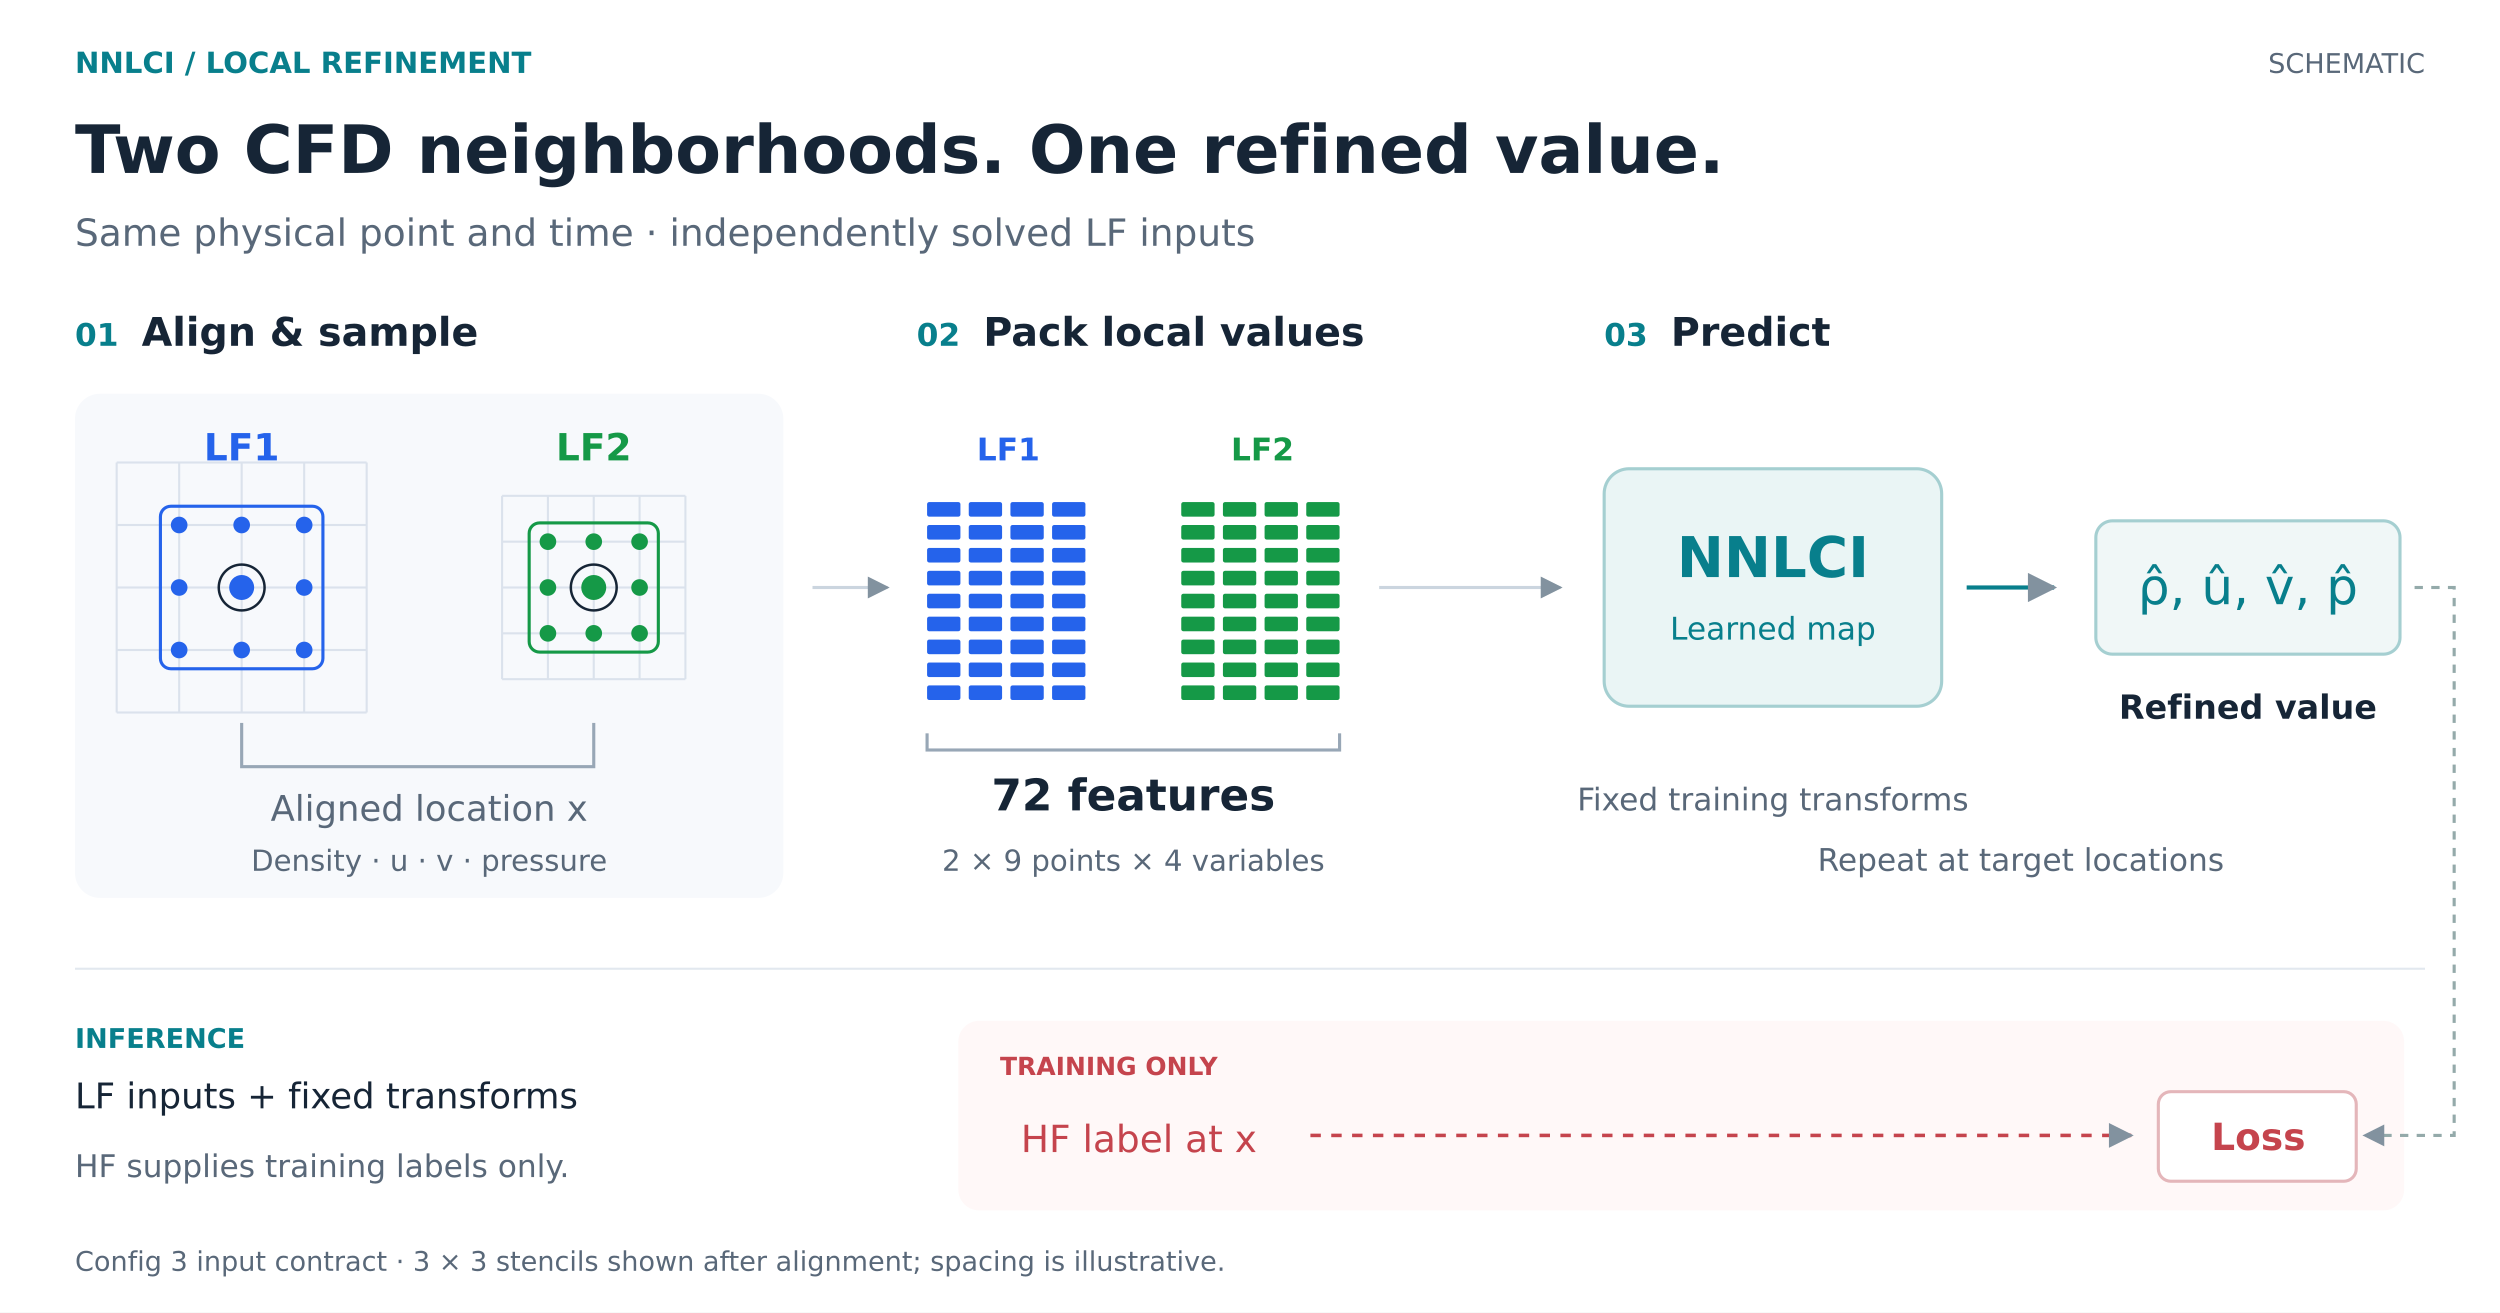
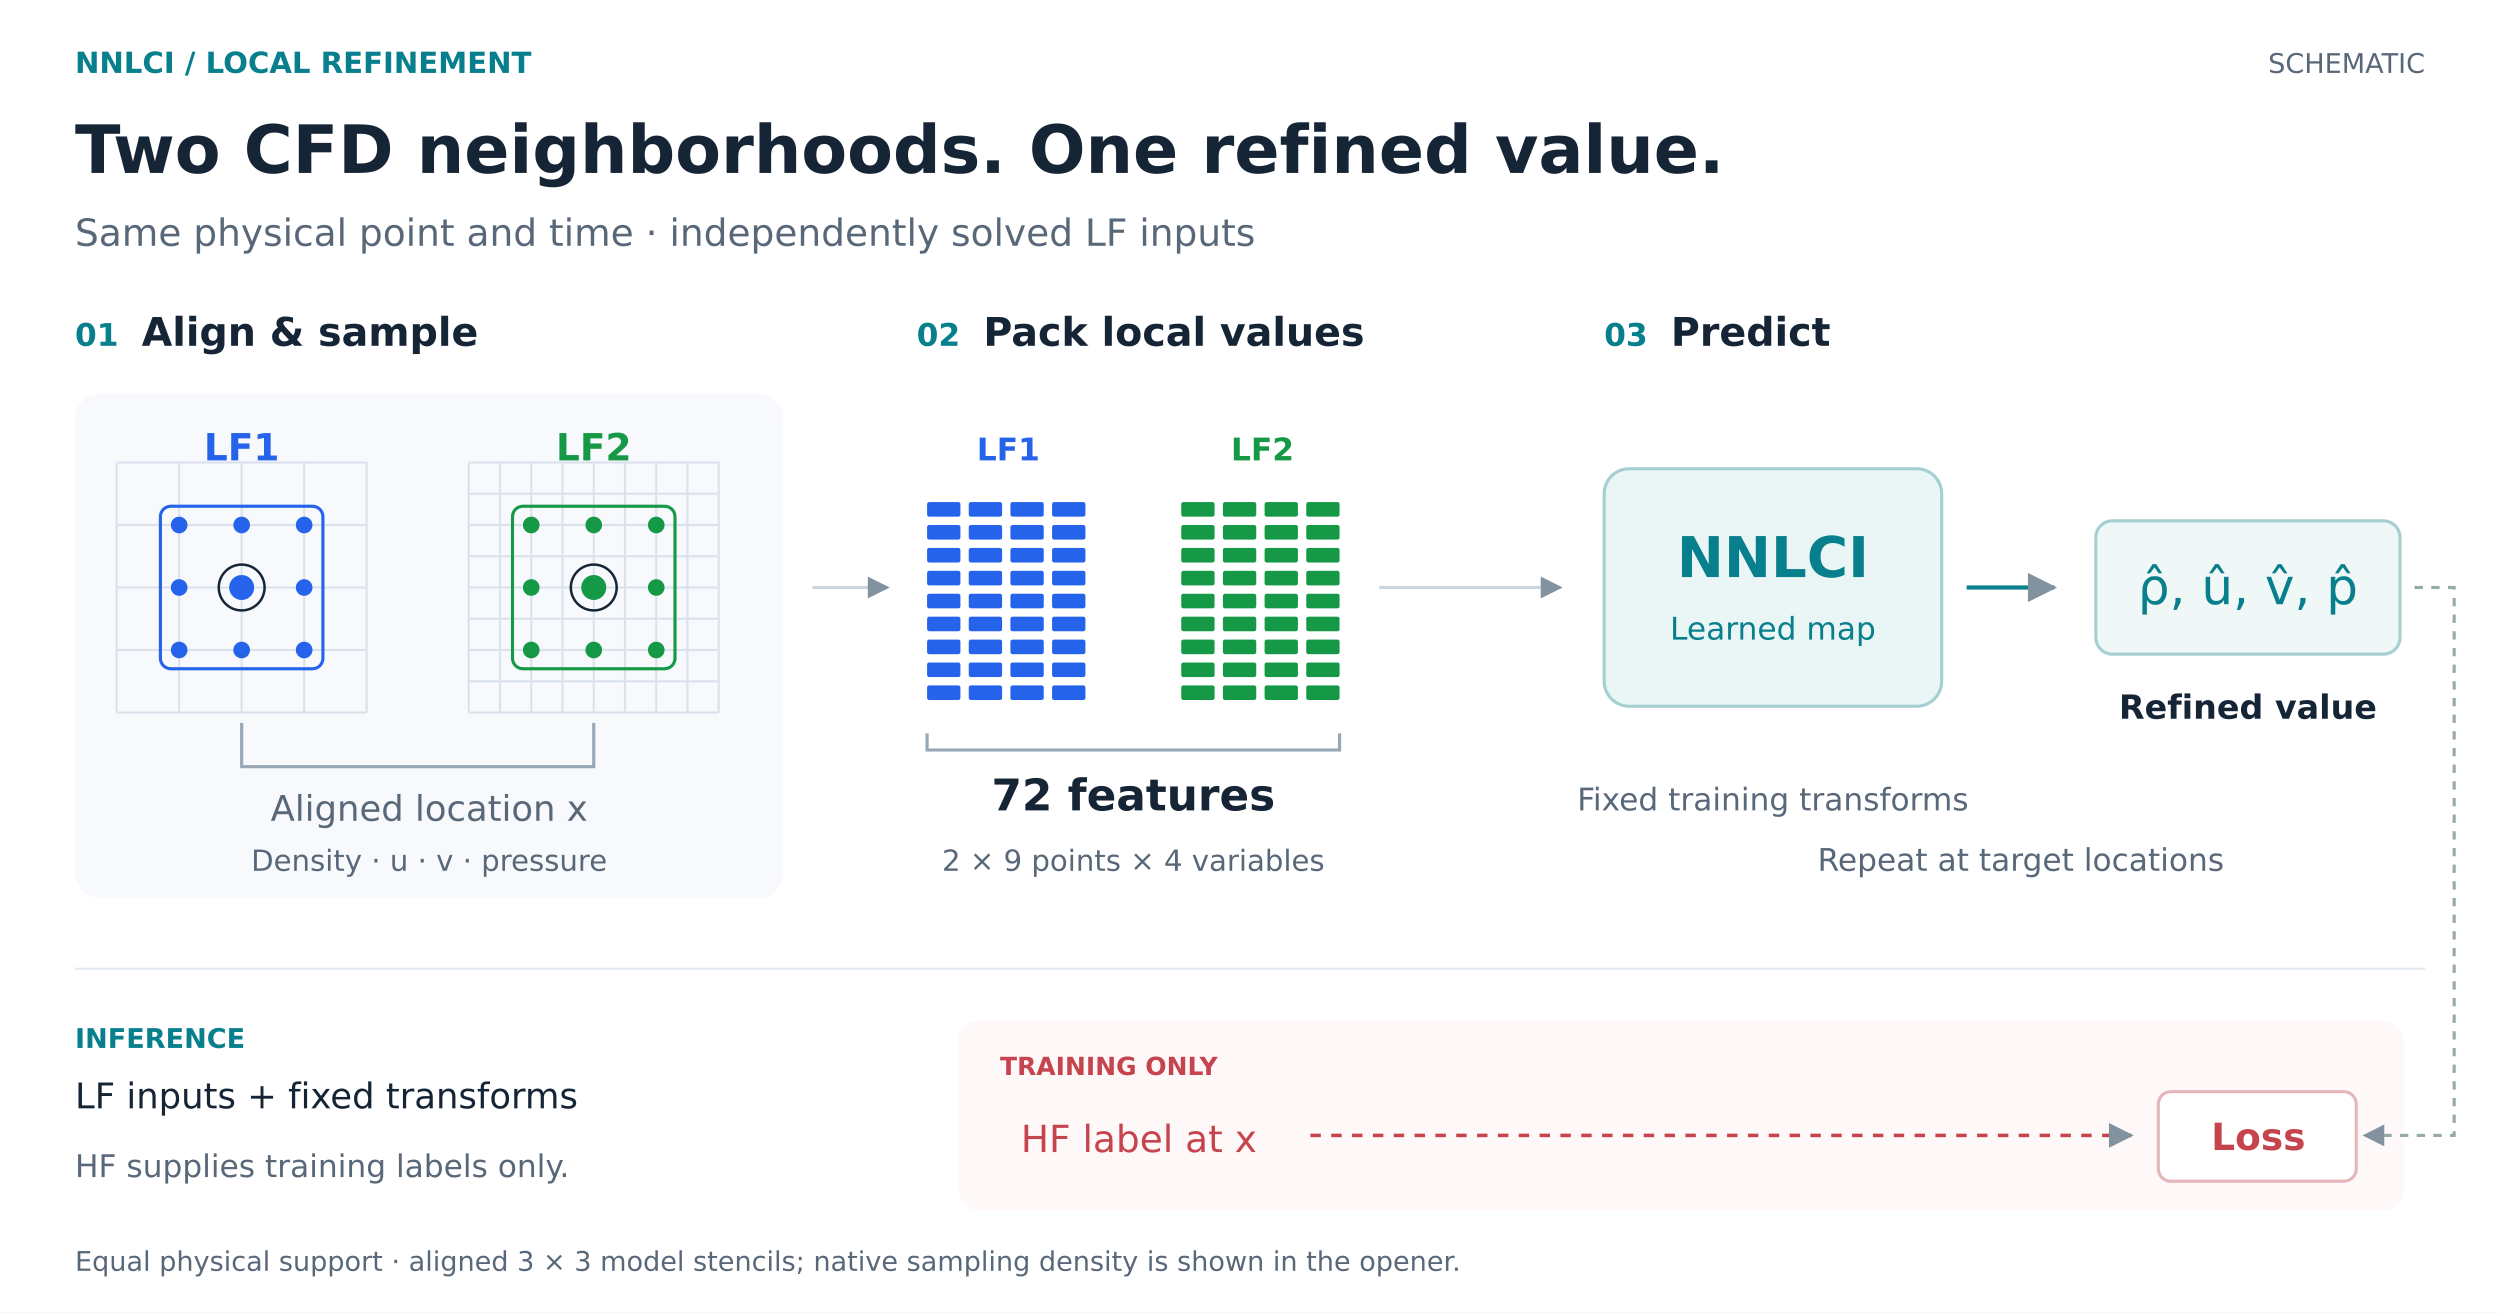
<svg xmlns="http://www.w3.org/2000/svg" width="1200" height="630" viewBox="0 0 1200 630" role="img" aria-labelledby="title desc">
  <defs>
    <marker id="arrow" viewBox="0 0 10 10" refX="9" refY="5" markerWidth="7" markerHeight="7" orient="auto-start-reverse">
      <path d="M0 0 L10 5 L0 10z" fill="#82929f" />
    </marker>
  </defs>
  <rect width="1200" height="630" fill="white" />
  <text x="36" y="35" font-family="DejaVu Sans,sans-serif" font-size="14" font-weight="700" fill="#087f8c" text-anchor="start">NNLCI  /  LOCAL REFINEMENT</text>
  <text x="1164" y="35" font-family="DejaVu Sans,sans-serif" font-size="13" font-weight="500" fill="#596879" text-anchor="end">SCHEMATIC</text>
  <text x="36" y="83" font-family="DejaVu Sans,sans-serif" font-size="32" font-weight="700" fill="#162536" text-anchor="start">Two CFD neighborhoods. One refined value.</text>
  <text x="36" y="118" font-family="DejaVu Sans,sans-serif" font-size="18" font-weight="400" fill="#596879" text-anchor="start">Same physical point and time · independently solved LF inputs</text>
  <text x="36" y="166" font-family="DejaVu Sans,sans-serif" font-size="15" font-weight="700" fill="#087f8c" text-anchor="start">01</text>
  <text x="68" y="166" font-family="DejaVu Sans,sans-serif" font-size="19" font-weight="700" fill="#162536" text-anchor="start">Align &amp; sample</text>
  <text x="440" y="166" font-family="DejaVu Sans,sans-serif" font-size="15" font-weight="700" fill="#087f8c" text-anchor="start">02</text>
  <text x="472" y="166" font-family="DejaVu Sans,sans-serif" font-size="19" font-weight="700" fill="#162536" text-anchor="start">Pack local values</text>
  <text x="770" y="166" font-family="DejaVu Sans,sans-serif" font-size="15" font-weight="700" fill="#087f8c" text-anchor="start">03</text>
  <text x="802" y="166" font-family="DejaVu Sans,sans-serif" font-size="19" font-weight="700" fill="#162536" text-anchor="start">Predict</text>
  <rect x="36" y="189" width="340" height="242" rx="12" fill="#f7f9fc" stroke="none" stroke-width="1.5" stroke-dasharray="" />
  <text x="116" y="221" font-family="DejaVu Sans,sans-serif" font-size="18" font-weight="700" fill="#2563eb" text-anchor="middle">LF1</text>
  <path d="M 56 222 H 176" fill="none" stroke="#dbe2ec" stroke-width="1" stroke-dasharray="" />
  <path d="M 56 222 V 342" fill="none" stroke="#dbe2ec" stroke-width="1" stroke-dasharray="" />
  <path d="M 56 252 H 176" fill="none" stroke="#dbe2ec" stroke-width="1" stroke-dasharray="" />
  <path d="M 86 222 V 342" fill="none" stroke="#dbe2ec" stroke-width="1" stroke-dasharray="" />
  <path d="M 56 282 H 176" fill="none" stroke="#dbe2ec" stroke-width="1" stroke-dasharray="" />
  <path d="M 116 222 V 342" fill="none" stroke="#dbe2ec" stroke-width="1" stroke-dasharray="" />
  <path d="M 56 312 H 176" fill="none" stroke="#dbe2ec" stroke-width="1" stroke-dasharray="" />
  <path d="M 146 222 V 342" fill="none" stroke="#dbe2ec" stroke-width="1" stroke-dasharray="" />
  <path d="M 56 342 H 176" fill="none" stroke="#dbe2ec" stroke-width="1" stroke-dasharray="" />
  <path d="M 176 222 V 342" fill="none" stroke="#dbe2ec" stroke-width="1" stroke-dasharray="" />
  <rect x="77" y="243" width="78" height="78" rx="5" fill="none" stroke="#2563eb" stroke-width="1.5" stroke-dasharray="" />
  <circle cx="86" cy="252" r="4" fill="#2563eb" />
  <circle cx="86" cy="282" r="4" fill="#2563eb" />
  <circle cx="86" cy="312" r="4" fill="#2563eb" />
  <circle cx="116" cy="252" r="4" fill="#2563eb" />
  <circle cx="116" cy="282" r="6" fill="#2563eb" />
  <circle cx="116" cy="312" r="4" fill="#2563eb" />
  <circle cx="146" cy="252" r="4" fill="#2563eb" />
  <circle cx="146" cy="282" r="4" fill="#2563eb" />
  <circle cx="146" cy="312" r="4" fill="#2563eb" />
  <circle cx="116" cy="282" r="11" fill="none" stroke="#162536" stroke-width="1.2" />
  <text x="285" y="221" font-family="DejaVu Sans,sans-serif" font-size="18" font-weight="700" fill="#159947" text-anchor="middle">LF2</text>
-   <path d="M 241 238 H 329" fill="none" stroke="#dbe2ec" stroke-width="1" stroke-dasharray="" />
-   <path d="M 241 238 V 326" fill="none" stroke="#dbe2ec" stroke-width="1" stroke-dasharray="" />
-   <path d="M 241 260 H 329" fill="none" stroke="#dbe2ec" stroke-width="1" stroke-dasharray="" />
-   <path d="M 263 238 V 326" fill="none" stroke="#dbe2ec" stroke-width="1" stroke-dasharray="" />
-   <path d="M 241 282 H 329" fill="none" stroke="#dbe2ec" stroke-width="1" stroke-dasharray="" />
-   <path d="M 285 238 V 326" fill="none" stroke="#dbe2ec" stroke-width="1" stroke-dasharray="" />
-   <path d="M 241 304 H 329" fill="none" stroke="#dbe2ec" stroke-width="1" stroke-dasharray="" />
-   <path d="M 307 238 V 326" fill="none" stroke="#dbe2ec" stroke-width="1" stroke-dasharray="" />
-   <path d="M 241 326 H 329" fill="none" stroke="#dbe2ec" stroke-width="1" stroke-dasharray="" />
-   <path d="M 329 238 V 326" fill="none" stroke="#dbe2ec" stroke-width="1" stroke-dasharray="" />
-   <rect x="254" y="251" width="62" height="62" rx="5" fill="none" stroke="#159947" stroke-width="1.5" stroke-dasharray="" />
-   <circle cx="263" cy="260" r="4" fill="#159947" />
-   <circle cx="263" cy="282" r="4" fill="#159947" />
-   <circle cx="263" cy="304" r="4" fill="#159947" />
-   <circle cx="285" cy="260" r="4" fill="#159947" />
+   <path d="M 225 222.0 H 345" fill="none" stroke="#dbe2ec" stroke-width="1" stroke-dasharray="" />
+   <path d="M 225.0 222 V 342" fill="none" stroke="#dbe2ec" stroke-width="1" stroke-dasharray="" />
+   <path d="M 225 237.0 H 345" fill="none" stroke="#dbe2ec" stroke-width="1" stroke-dasharray="" />
+   <path d="M 240.0 222 V 342" fill="none" stroke="#dbe2ec" stroke-width="1" stroke-dasharray="" />
+   <path d="M 225 252.0 H 345" fill="none" stroke="#dbe2ec" stroke-width="1" stroke-dasharray="" />
+   <path d="M 255.0 222 V 342" fill="none" stroke="#dbe2ec" stroke-width="1" stroke-dasharray="" />
+   <path d="M 225 267.0 H 345" fill="none" stroke="#dbe2ec" stroke-width="1" stroke-dasharray="" />
+   <path d="M 270.0 222 V 342" fill="none" stroke="#dbe2ec" stroke-width="1" stroke-dasharray="" />
+   <path d="M 225 282.0 H 345" fill="none" stroke="#dbe2ec" stroke-width="1" stroke-dasharray="" />
+   <path d="M 285.0 222 V 342" fill="none" stroke="#dbe2ec" stroke-width="1" stroke-dasharray="" />
+   <path d="M 225 297.0 H 345" fill="none" stroke="#dbe2ec" stroke-width="1" stroke-dasharray="" />
+   <path d="M 300.0 222 V 342" fill="none" stroke="#dbe2ec" stroke-width="1" stroke-dasharray="" />
+   <path d="M 225 312.0 H 345" fill="none" stroke="#dbe2ec" stroke-width="1" stroke-dasharray="" />
+   <path d="M 315.0 222 V 342" fill="none" stroke="#dbe2ec" stroke-width="1" stroke-dasharray="" />
+   <path d="M 225 327.0 H 345" fill="none" stroke="#dbe2ec" stroke-width="1" stroke-dasharray="" />
+   <path d="M 330.0 222 V 342" fill="none" stroke="#dbe2ec" stroke-width="1" stroke-dasharray="" />
+   <path d="M 225 342.0 H 345" fill="none" stroke="#dbe2ec" stroke-width="1" stroke-dasharray="" />
+   <path d="M 345.0 222 V 342" fill="none" stroke="#dbe2ec" stroke-width="1" stroke-dasharray="" />
+   <rect x="246" y="243" width="78" height="78" rx="5" fill="none" stroke="#159947" stroke-width="1.5" stroke-dasharray="" />
+   <circle cx="255" cy="252" r="4" fill="#159947" />
+   <circle cx="255" cy="282" r="4" fill="#159947" />
+   <circle cx="255" cy="312" r="4" fill="#159947" />
+   <circle cx="285" cy="252" r="4" fill="#159947" />
  <circle cx="285" cy="282" r="6" fill="#159947" />
-   <circle cx="285" cy="304" r="4" fill="#159947" />
-   <circle cx="307" cy="260" r="4" fill="#159947" />
-   <circle cx="307" cy="282" r="4" fill="#159947" />
-   <circle cx="307" cy="304" r="4" fill="#159947" />
+   <circle cx="285" cy="312" r="4" fill="#159947" />
+   <circle cx="315" cy="252" r="4" fill="#159947" />
+   <circle cx="315" cy="282" r="4" fill="#159947" />
+   <circle cx="315" cy="312" r="4" fill="#159947" />
  <circle cx="285" cy="282" r="11" fill="none" stroke="#162536" stroke-width="1.2" />
  <path d="M 116 347 V 368 H 285 V 347" fill="none" stroke="#98a7b6" stroke-width="1.5" stroke-dasharray="" />
  <text x="206" y="394" font-family="DejaVu Sans,sans-serif" font-size="17" font-weight="400" fill="#596879" text-anchor="middle">Aligned location x</text>
  <text x="206" y="418" font-family="DejaVu Sans,sans-serif" font-size="14" font-weight="400" fill="#596879" text-anchor="middle">Density · u · v · pressure</text>
  <path d="M 390 282 H 426" fill="none" stroke="#cbd5df" stroke-width="1.5" stroke-dasharray="" marker-end="url(#arrow)" />
  <text x="484" y="221" font-family="DejaVu Sans,sans-serif" font-size="15" font-weight="700" fill="#2563eb" text-anchor="middle">LF1</text>
  <rect x="445" y="241" width="16" height="7" rx="1" fill="#2563eb" stroke="none" stroke-width="1.5" stroke-dasharray="" />
  <rect x="465" y="241" width="16" height="7" rx="1" fill="#2563eb" stroke="none" stroke-width="1.5" stroke-dasharray="" />
  <rect x="485" y="241" width="16" height="7" rx="1" fill="#2563eb" stroke="none" stroke-width="1.5" stroke-dasharray="" />
  <rect x="505" y="241" width="16" height="7" rx="1" fill="#2563eb" stroke="none" stroke-width="1.5" stroke-dasharray="" />
  <rect x="445" y="252" width="16" height="7" rx="1" fill="#2563eb" stroke="none" stroke-width="1.5" stroke-dasharray="" />
  <rect x="465" y="252" width="16" height="7" rx="1" fill="#2563eb" stroke="none" stroke-width="1.5" stroke-dasharray="" />
  <rect x="485" y="252" width="16" height="7" rx="1" fill="#2563eb" stroke="none" stroke-width="1.5" stroke-dasharray="" />
  <rect x="505" y="252" width="16" height="7" rx="1" fill="#2563eb" stroke="none" stroke-width="1.5" stroke-dasharray="" />
  <rect x="445" y="263" width="16" height="7" rx="1" fill="#2563eb" stroke="none" stroke-width="1.5" stroke-dasharray="" />
  <rect x="465" y="263" width="16" height="7" rx="1" fill="#2563eb" stroke="none" stroke-width="1.5" stroke-dasharray="" />
  <rect x="485" y="263" width="16" height="7" rx="1" fill="#2563eb" stroke="none" stroke-width="1.5" stroke-dasharray="" />
  <rect x="505" y="263" width="16" height="7" rx="1" fill="#2563eb" stroke="none" stroke-width="1.5" stroke-dasharray="" />
  <rect x="445" y="274" width="16" height="7" rx="1" fill="#2563eb" stroke="none" stroke-width="1.5" stroke-dasharray="" />
  <rect x="465" y="274" width="16" height="7" rx="1" fill="#2563eb" stroke="none" stroke-width="1.5" stroke-dasharray="" />
  <rect x="485" y="274" width="16" height="7" rx="1" fill="#2563eb" stroke="none" stroke-width="1.5" stroke-dasharray="" />
  <rect x="505" y="274" width="16" height="7" rx="1" fill="#2563eb" stroke="none" stroke-width="1.5" stroke-dasharray="" />
  <rect x="445" y="285" width="16" height="7" rx="1" fill="#2563eb" stroke="none" stroke-width="1.5" stroke-dasharray="" />
  <rect x="465" y="285" width="16" height="7" rx="1" fill="#2563eb" stroke="none" stroke-width="1.5" stroke-dasharray="" />
  <rect x="485" y="285" width="16" height="7" rx="1" fill="#2563eb" stroke="none" stroke-width="1.5" stroke-dasharray="" />
  <rect x="505" y="285" width="16" height="7" rx="1" fill="#2563eb" stroke="none" stroke-width="1.5" stroke-dasharray="" />
  <rect x="445" y="296" width="16" height="7" rx="1" fill="#2563eb" stroke="none" stroke-width="1.5" stroke-dasharray="" />
  <rect x="465" y="296" width="16" height="7" rx="1" fill="#2563eb" stroke="none" stroke-width="1.5" stroke-dasharray="" />
  <rect x="485" y="296" width="16" height="7" rx="1" fill="#2563eb" stroke="none" stroke-width="1.5" stroke-dasharray="" />
  <rect x="505" y="296" width="16" height="7" rx="1" fill="#2563eb" stroke="none" stroke-width="1.5" stroke-dasharray="" />
  <rect x="445" y="307" width="16" height="7" rx="1" fill="#2563eb" stroke="none" stroke-width="1.5" stroke-dasharray="" />
  <rect x="465" y="307" width="16" height="7" rx="1" fill="#2563eb" stroke="none" stroke-width="1.5" stroke-dasharray="" />
  <rect x="485" y="307" width="16" height="7" rx="1" fill="#2563eb" stroke="none" stroke-width="1.5" stroke-dasharray="" />
  <rect x="505" y="307" width="16" height="7" rx="1" fill="#2563eb" stroke="none" stroke-width="1.5" stroke-dasharray="" />
  <rect x="445" y="318" width="16" height="7" rx="1" fill="#2563eb" stroke="none" stroke-width="1.5" stroke-dasharray="" />
  <rect x="465" y="318" width="16" height="7" rx="1" fill="#2563eb" stroke="none" stroke-width="1.5" stroke-dasharray="" />
  <rect x="485" y="318" width="16" height="7" rx="1" fill="#2563eb" stroke="none" stroke-width="1.5" stroke-dasharray="" />
  <rect x="505" y="318" width="16" height="7" rx="1" fill="#2563eb" stroke="none" stroke-width="1.5" stroke-dasharray="" />
  <rect x="445" y="329" width="16" height="7" rx="1" fill="#2563eb" stroke="none" stroke-width="1.5" stroke-dasharray="" />
  <rect x="465" y="329" width="16" height="7" rx="1" fill="#2563eb" stroke="none" stroke-width="1.5" stroke-dasharray="" />
  <rect x="485" y="329" width="16" height="7" rx="1" fill="#2563eb" stroke="none" stroke-width="1.5" stroke-dasharray="" />
  <rect x="505" y="329" width="16" height="7" rx="1" fill="#2563eb" stroke="none" stroke-width="1.5" stroke-dasharray="" />
  <text x="606" y="221" font-family="DejaVu Sans,sans-serif" font-size="15" font-weight="700" fill="#159947" text-anchor="middle">LF2</text>
  <rect x="567" y="241" width="16" height="7" rx="1" fill="#159947" stroke="none" stroke-width="1.5" stroke-dasharray="" />
  <rect x="587" y="241" width="16" height="7" rx="1" fill="#159947" stroke="none" stroke-width="1.5" stroke-dasharray="" />
  <rect x="607" y="241" width="16" height="7" rx="1" fill="#159947" stroke="none" stroke-width="1.5" stroke-dasharray="" />
  <rect x="627" y="241" width="16" height="7" rx="1" fill="#159947" stroke="none" stroke-width="1.5" stroke-dasharray="" />
  <rect x="567" y="252" width="16" height="7" rx="1" fill="#159947" stroke="none" stroke-width="1.5" stroke-dasharray="" />
  <rect x="587" y="252" width="16" height="7" rx="1" fill="#159947" stroke="none" stroke-width="1.5" stroke-dasharray="" />
  <rect x="607" y="252" width="16" height="7" rx="1" fill="#159947" stroke="none" stroke-width="1.5" stroke-dasharray="" />
  <rect x="627" y="252" width="16" height="7" rx="1" fill="#159947" stroke="none" stroke-width="1.5" stroke-dasharray="" />
  <rect x="567" y="263" width="16" height="7" rx="1" fill="#159947" stroke="none" stroke-width="1.5" stroke-dasharray="" />
  <rect x="587" y="263" width="16" height="7" rx="1" fill="#159947" stroke="none" stroke-width="1.5" stroke-dasharray="" />
  <rect x="607" y="263" width="16" height="7" rx="1" fill="#159947" stroke="none" stroke-width="1.5" stroke-dasharray="" />
  <rect x="627" y="263" width="16" height="7" rx="1" fill="#159947" stroke="none" stroke-width="1.5" stroke-dasharray="" />
  <rect x="567" y="274" width="16" height="7" rx="1" fill="#159947" stroke="none" stroke-width="1.5" stroke-dasharray="" />
  <rect x="587" y="274" width="16" height="7" rx="1" fill="#159947" stroke="none" stroke-width="1.5" stroke-dasharray="" />
  <rect x="607" y="274" width="16" height="7" rx="1" fill="#159947" stroke="none" stroke-width="1.5" stroke-dasharray="" />
  <rect x="627" y="274" width="16" height="7" rx="1" fill="#159947" stroke="none" stroke-width="1.5" stroke-dasharray="" />
  <rect x="567" y="285" width="16" height="7" rx="1" fill="#159947" stroke="none" stroke-width="1.5" stroke-dasharray="" />
  <rect x="587" y="285" width="16" height="7" rx="1" fill="#159947" stroke="none" stroke-width="1.5" stroke-dasharray="" />
  <rect x="607" y="285" width="16" height="7" rx="1" fill="#159947" stroke="none" stroke-width="1.5" stroke-dasharray="" />
  <rect x="627" y="285" width="16" height="7" rx="1" fill="#159947" stroke="none" stroke-width="1.5" stroke-dasharray="" />
  <rect x="567" y="296" width="16" height="7" rx="1" fill="#159947" stroke="none" stroke-width="1.5" stroke-dasharray="" />
  <rect x="587" y="296" width="16" height="7" rx="1" fill="#159947" stroke="none" stroke-width="1.5" stroke-dasharray="" />
  <rect x="607" y="296" width="16" height="7" rx="1" fill="#159947" stroke="none" stroke-width="1.5" stroke-dasharray="" />
  <rect x="627" y="296" width="16" height="7" rx="1" fill="#159947" stroke="none" stroke-width="1.5" stroke-dasharray="" />
  <rect x="567" y="307" width="16" height="7" rx="1" fill="#159947" stroke="none" stroke-width="1.5" stroke-dasharray="" />
  <rect x="587" y="307" width="16" height="7" rx="1" fill="#159947" stroke="none" stroke-width="1.5" stroke-dasharray="" />
  <rect x="607" y="307" width="16" height="7" rx="1" fill="#159947" stroke="none" stroke-width="1.5" stroke-dasharray="" />
  <rect x="627" y="307" width="16" height="7" rx="1" fill="#159947" stroke="none" stroke-width="1.5" stroke-dasharray="" />
  <rect x="567" y="318" width="16" height="7" rx="1" fill="#159947" stroke="none" stroke-width="1.5" stroke-dasharray="" />
  <rect x="587" y="318" width="16" height="7" rx="1" fill="#159947" stroke="none" stroke-width="1.5" stroke-dasharray="" />
  <rect x="607" y="318" width="16" height="7" rx="1" fill="#159947" stroke="none" stroke-width="1.5" stroke-dasharray="" />
  <rect x="627" y="318" width="16" height="7" rx="1" fill="#159947" stroke="none" stroke-width="1.5" stroke-dasharray="" />
  <rect x="567" y="329" width="16" height="7" rx="1" fill="#159947" stroke="none" stroke-width="1.5" stroke-dasharray="" />
  <rect x="587" y="329" width="16" height="7" rx="1" fill="#159947" stroke="none" stroke-width="1.5" stroke-dasharray="" />
  <rect x="607" y="329" width="16" height="7" rx="1" fill="#159947" stroke="none" stroke-width="1.5" stroke-dasharray="" />
  <rect x="627" y="329" width="16" height="7" rx="1" fill="#159947" stroke="none" stroke-width="1.5" stroke-dasharray="" />
  <path d="M 445 352 V 360 H 643 V 352" fill="none" stroke="#98a7b6" stroke-width="1.5" stroke-dasharray="" />
  <text x="544" y="389" font-family="DejaVu Sans,sans-serif" font-size="21" font-weight="700" fill="#162536" text-anchor="middle">72 features</text>
  <text x="544" y="418" font-family="DejaVu Sans,sans-serif" font-size="14" font-weight="400" fill="#596879" text-anchor="middle">2 × 9 points × 4 variables</text>
  <path d="M 662 282 H 749" fill="none" stroke="#cbd5df" stroke-width="1.5" stroke-dasharray="" marker-end="url(#arrow)" />
  <rect x="770" y="225" width="162" height="114" rx="12" fill="#eaf5f5" stroke="#a5cfd1" stroke-width="1.5" stroke-dasharray="" />
  <text x="851" y="277" font-family="DejaVu Sans,sans-serif" font-size="27" font-weight="700" fill="#087f8c" text-anchor="middle">NNLCI</text>
  <text x="851" y="307" font-family="DejaVu Sans,sans-serif" font-size="15" font-weight="400" fill="#087f8c" text-anchor="middle">Learned map</text>
  <path d="M 944 282 H 986" fill="none" stroke="#087f8c" stroke-width="2" stroke-dasharray="" marker-end="url(#arrow)" />
  <rect x="1006" y="250" width="146" height="64" rx="8" fill="#f0f7f7" stroke="#a5cfd1" stroke-width="1.5" stroke-dasharray="" />
  <text x="1079" y="290" font-family="DejaVu Sans,sans-serif" font-size="24" font-weight="500" fill="#087f8c" text-anchor="middle">ρ̂, û, v̂, p̂</text>
  <text x="1079" y="345" font-family="DejaVu Sans,sans-serif" font-size="16" font-weight="700" fill="#162536" text-anchor="middle">Refined value</text>
  <text x="851" y="389" font-family="DejaVu Sans,sans-serif" font-size="15" font-weight="400" fill="#596879" text-anchor="middle">Fixed training transforms</text>
  <text x="970" y="418" font-family="DejaVu Sans,sans-serif" font-size="15" font-weight="400" fill="#596879" text-anchor="middle">Repeat at target locations</text>
  <path d="M 36 465 H 1164" fill="none" stroke="#e2e8ef" stroke-width="1" stroke-dasharray="" />
  <text x="36" y="503" font-family="DejaVu Sans,sans-serif" font-size="13" font-weight="700" fill="#087f8c" text-anchor="start">INFERENCE</text>
  <text x="36" y="532" font-family="DejaVu Sans,sans-serif" font-size="17" font-weight="400" fill="#162536" text-anchor="start">LF inputs + fixed transforms</text>
  <text x="36" y="565" font-family="DejaVu Sans,sans-serif" font-size="15" font-weight="400" fill="#596879" text-anchor="start">HF supplies training labels only.</text>
  <rect x="460" y="490" width="694" height="91" rx="10" fill="#fff8f8" stroke="none" stroke-width="1.5" stroke-dasharray="" />
  <text x="480" y="516" font-family="DejaVu Sans,sans-serif" font-size="12" font-weight="700" fill="#c5444d" text-anchor="start">TRAINING ONLY</text>
  <text x="490" y="553" font-family="DejaVu Sans,sans-serif" font-size="18" font-weight="500" fill="#c5444d" text-anchor="start">HF label at x</text>
  <path d="M 629 545 H 1023" fill="none" stroke="#c5444d" stroke-width="1.7" stroke-dasharray="5 5" marker-end="url(#arrow)" />
  <rect x="1036" y="524" width="95" height="43" rx="6" fill="white" stroke="#e4b6ba" stroke-width="1.5" stroke-dasharray="" />
  <text x="1084" y="552" font-family="DejaVu Sans,sans-serif" font-size="18" font-weight="700" fill="#c5444d" text-anchor="middle">Loss</text>
  <path d="M 1159 282 H 1178 V 545 H 1135" fill="none" stroke="#94aaaa" stroke-width="1.5" stroke-dasharray="4 4" marker-end="url(#arrow)" />
-   <text x="36" y="610" font-family="DejaVu Sans,sans-serif" font-size="13" font-weight="400" fill="#596879" text-anchor="start">Config 3 input contract · 3 × 3 stencils shown after alignment; spacing is illustrative.</text>
+   <text x="36" y="610" font-family="DejaVu Sans,sans-serif" font-size="13" font-weight="400" fill="#596879" text-anchor="start">Equal physical support · aligned 3 × 3 model stencils; native sampling density is shown in the opener.</text>
</svg>
